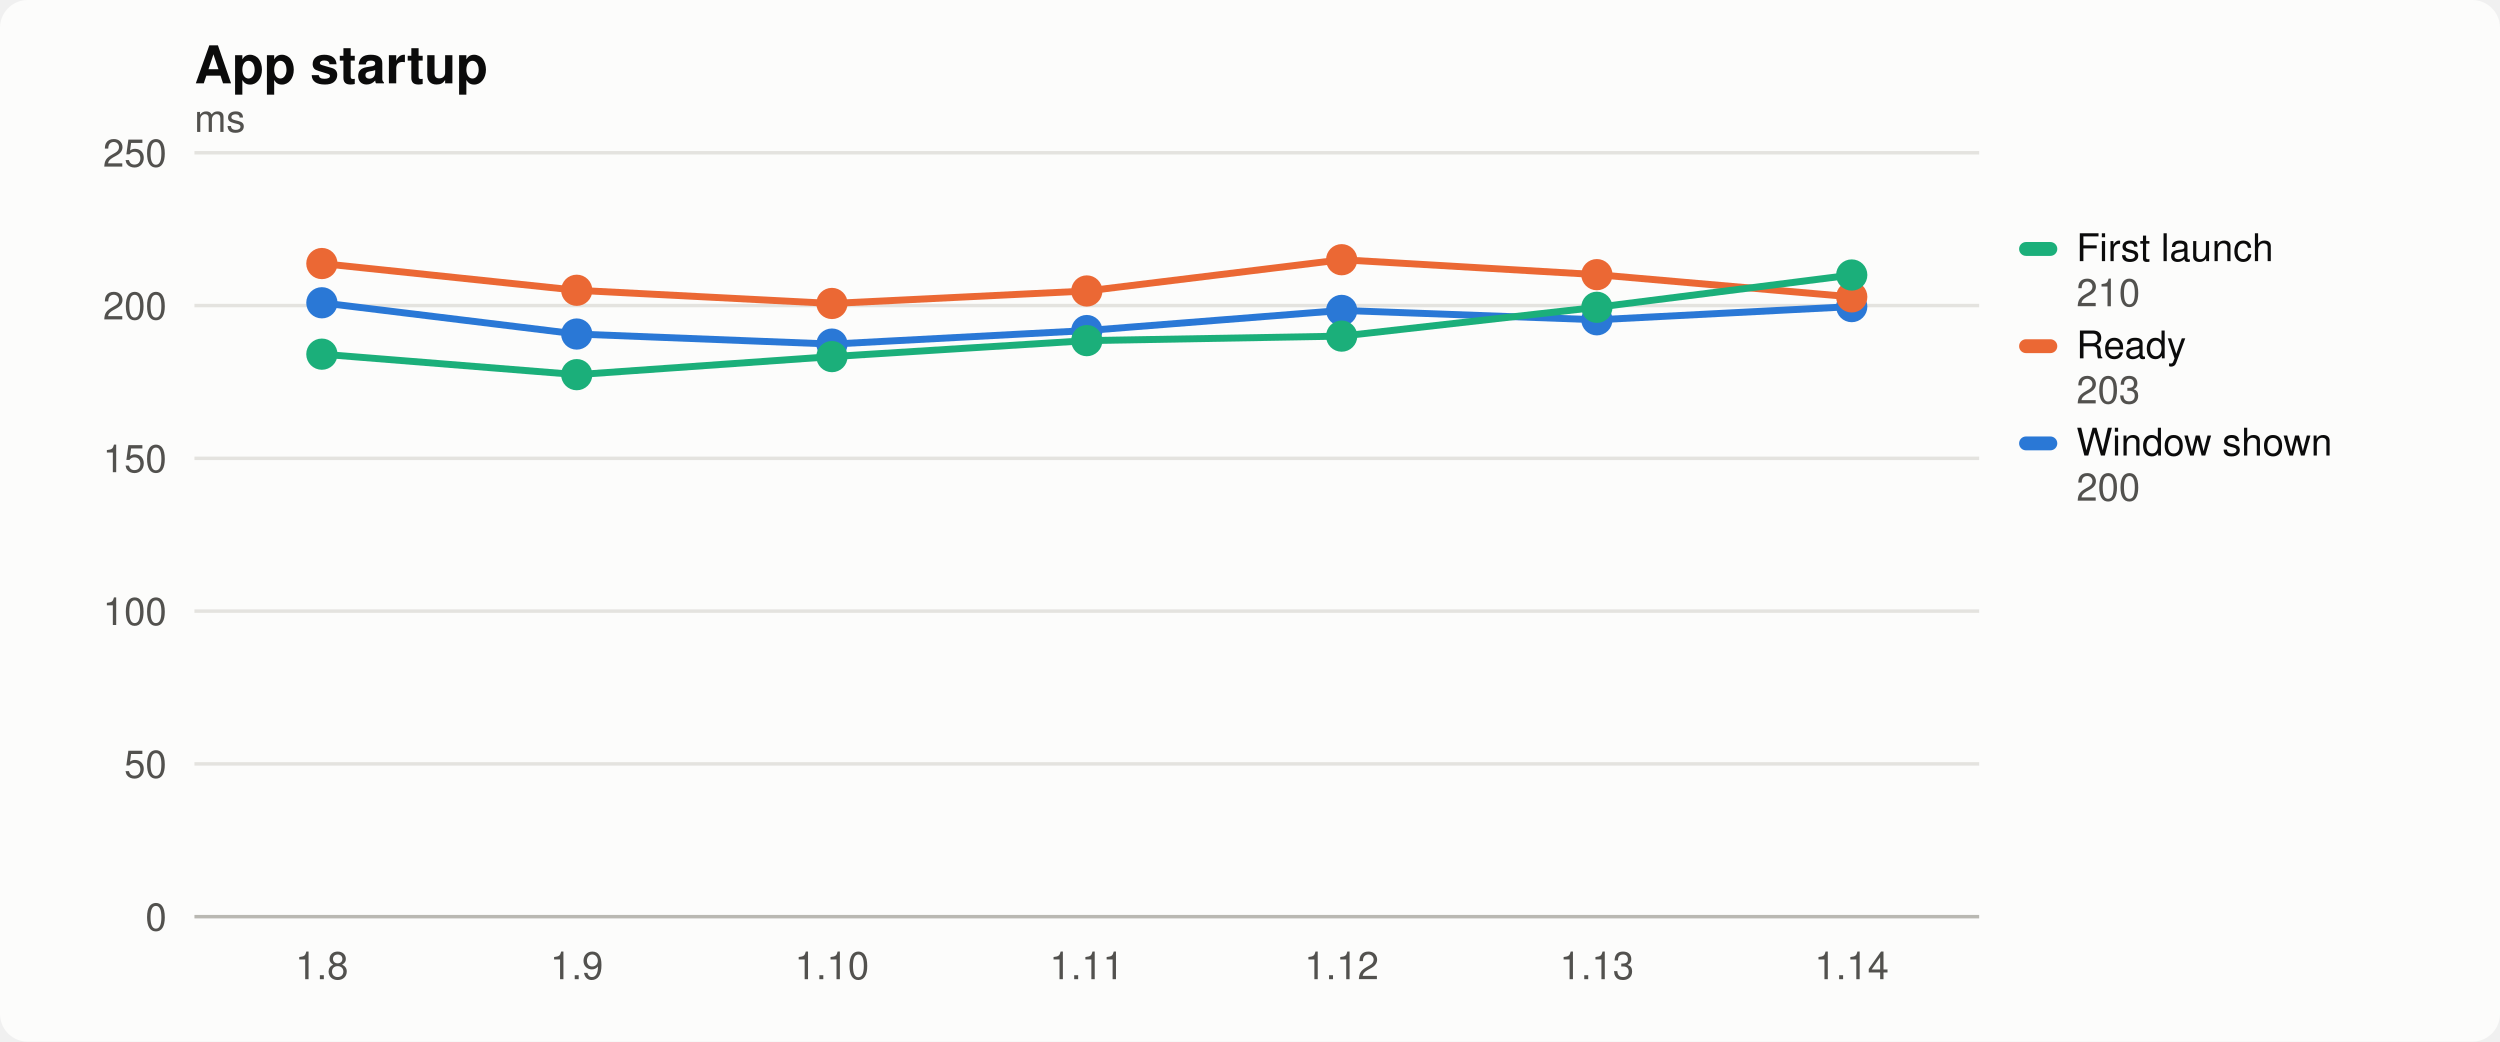
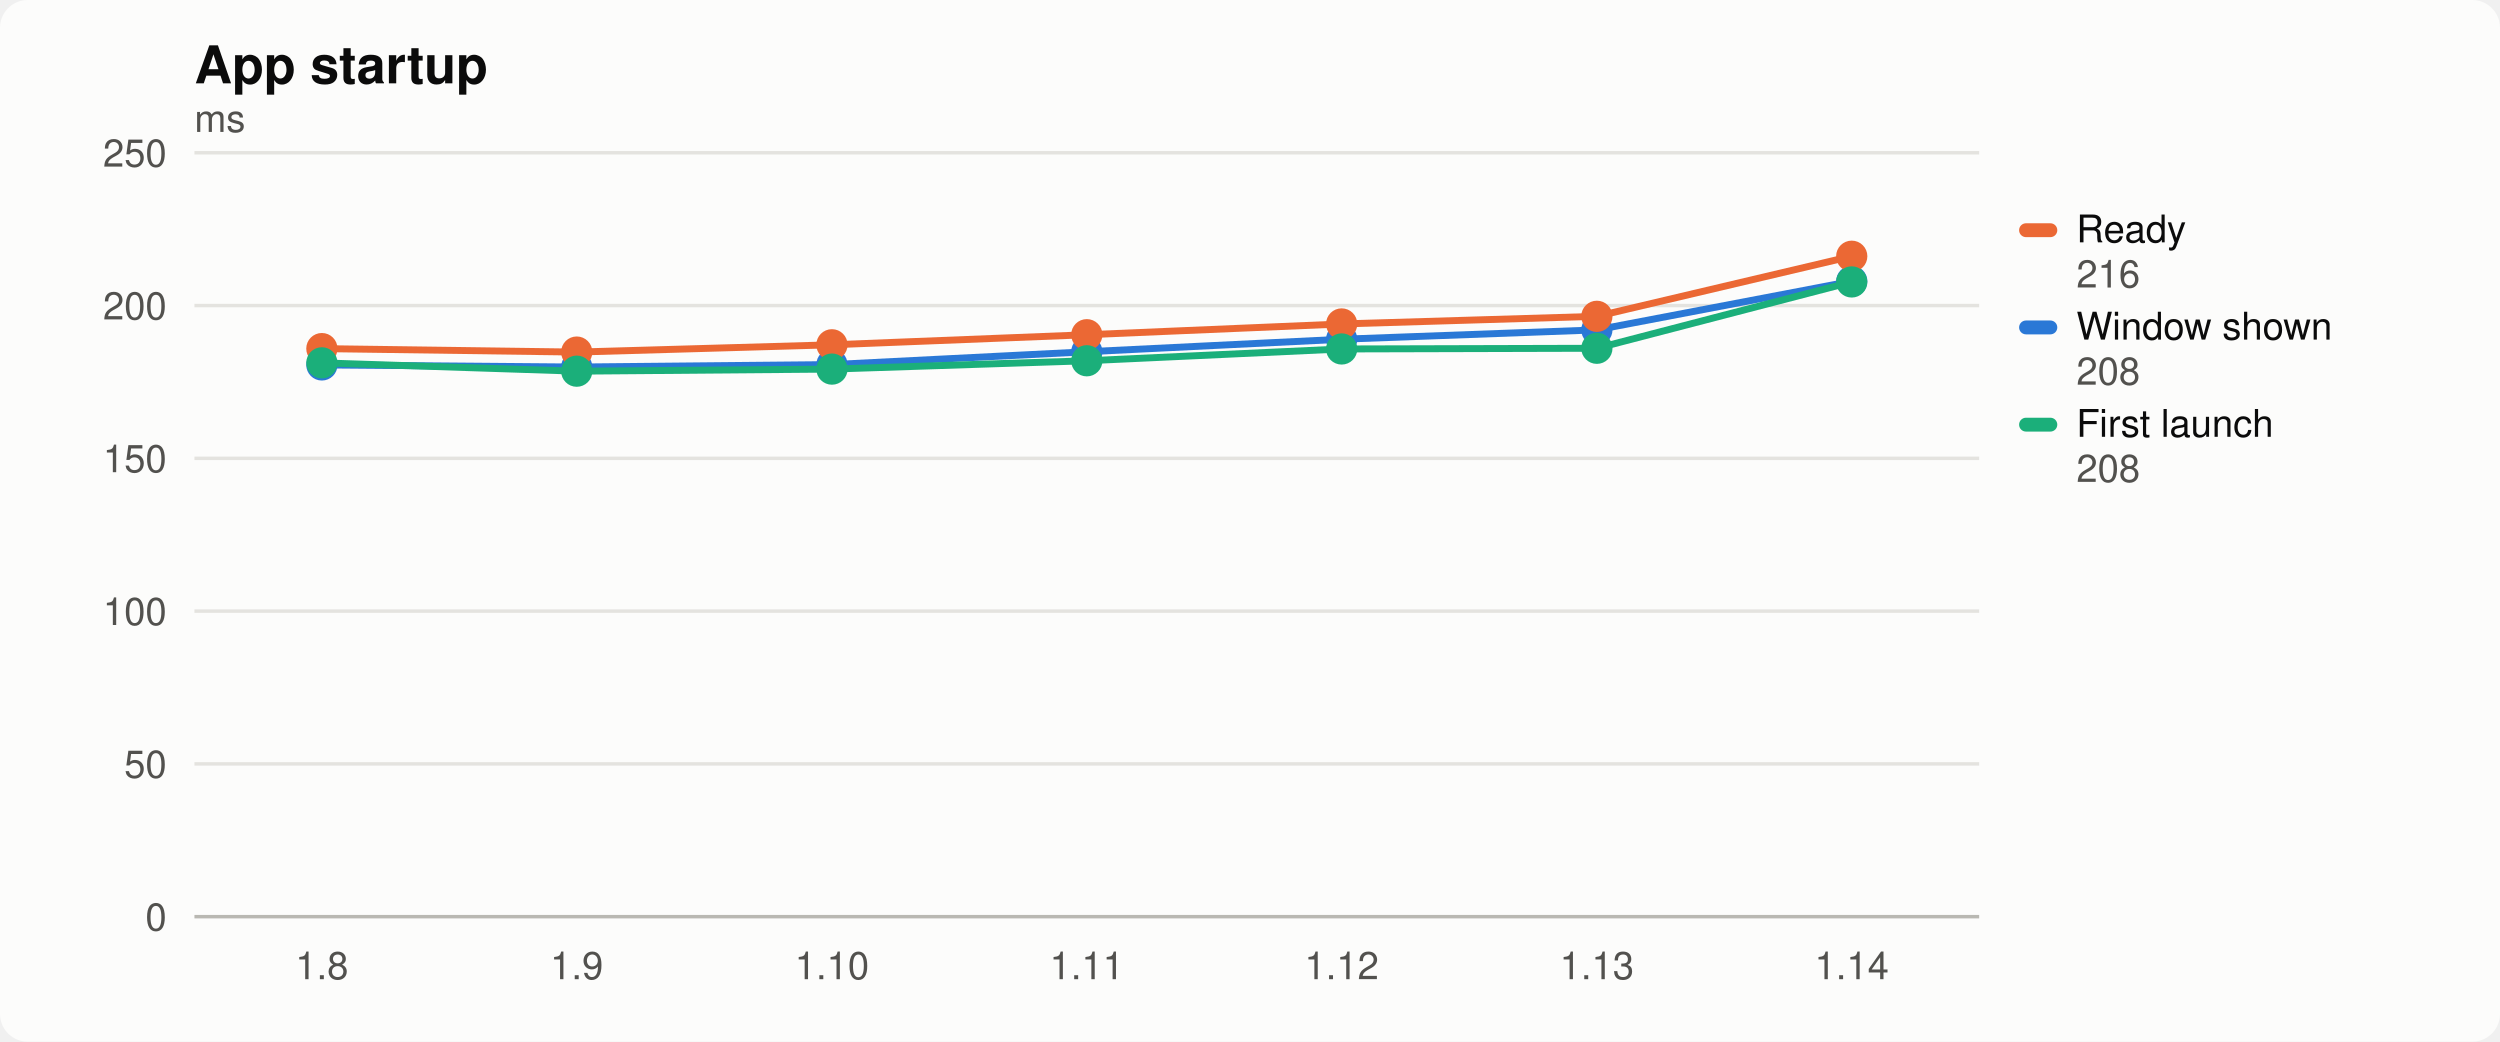
<svg xmlns="http://www.w3.org/2000/svg" viewBox="0 0 720 300" width="720" height="300" font-family="-apple-system,BlinkMacSystemFont,Segoe UI,Helvetica,Arial,sans-serif" role="img" aria-label="App startup">
  <style>.bg{fill:#fcfcfb}.t{fill:#0b0b0b}.m{fill:#52514e}.g{stroke:#e4e3df}.a{stroke:#b9b8b2}.s0{stroke:#2a78d6;fill:#2a78d6}.s1{stroke:#eb6834;fill:#eb6834}.s2{stroke:#1baf7a;fill:#1baf7a}.s3{stroke:#eda100;fill:#eda100}@media (prefers-color-scheme:dark){.bg{fill:#1a1a19}.t{fill:#ffffff}.m{fill:#c3c2b7}.g{stroke:#2f2f2d}.a{stroke:#555550}.s0{stroke:#3987e5;fill:#3987e5}.s1{stroke:#d95926;fill:#d95926}.s2{stroke:#199e70;fill:#199e70}.s3{stroke:#c98500;fill:#c98500}}.l{fill:none;stroke-width:2;stroke-linejoin:round;stroke-linecap:round}</style>
  <rect class="bg" width="720" height="300" rx="8" />
  <text class="t" x="56" y="24" font-size="15" font-weight="600">App startup</text>
  <text class="m" x="56" y="38" font-size="11">ms</text>
  <line class="a" x1="56" x2="570" y1="264.0" y2="264.0" />
  <text class="m" x="48" y="268.0" font-size="11" text-anchor="end">0</text>
  <line class="g" x1="56" x2="570" y1="220.0" y2="220.0" />
  <text class="m" x="48" y="224.0" font-size="11" text-anchor="end">50</text>
  <line class="g" x1="56" x2="570" y1="176.0" y2="176.0" />
  <text class="m" x="48" y="180.0" font-size="11" text-anchor="end">100</text>
  <line class="g" x1="56" x2="570" y1="132.0" y2="132.0" />
  <text class="m" x="48" y="136.0" font-size="11" text-anchor="end">150</text>
  <line class="g" x1="56" x2="570" y1="88.0" y2="88.0" />
  <text class="m" x="48" y="92.0" font-size="11" text-anchor="end">200</text>
  <line class="g" x1="56" x2="570" y1="44.0" y2="44.0" />
  <text class="m" x="48" y="48.0" font-size="11" text-anchor="end">250</text>
  <text class="m" x="92.7" y="282" font-size="11" text-anchor="middle">1.8</text>
  <text class="m" x="166.1" y="282" font-size="11" text-anchor="middle">1.9</text>
  <text class="m" x="239.6" y="282" font-size="11" text-anchor="middle">1.10</text>
  <text class="m" x="313.0" y="282" font-size="11" text-anchor="middle">1.11</text>
  <text class="m" x="386.4" y="282" font-size="11" text-anchor="middle">1.12</text>
  <text class="m" x="459.9" y="282" font-size="11" text-anchor="middle">1.13</text>
  <text class="m" x="533.3" y="282" font-size="11" text-anchor="middle">1.14</text>
-   <path class="l s0" d="M92.7,87.2 L166.1,96.2 L239.6,99.1 L313.0,95.2 L386.4,89.4 L459.9,92.1 L533.3,88.3" />
-   <circle class="s0" cx="92.7" cy="87.2" r="4" stroke="none" />
-   <circle class="s0" cx="166.1" cy="96.2" r="4" stroke="none" />
-   <circle class="s0" cx="239.6" cy="99.1" r="4" stroke="none" />
-   <circle class="s0" cx="313.0" cy="95.2" r="4" stroke="none" />
-   <circle class="s0" cx="386.4" cy="89.4" r="4" stroke="none" />
-   <circle class="s0" cx="459.9" cy="92.1" r="4" stroke="none" />
-   <circle class="s0" cx="533.3" cy="88.3" r="4" stroke="none" />
-   <path class="l s1" d="M92.7,75.9 L166.1,83.6 L239.6,87.4 L313.0,83.8 L386.4,74.8 L459.9,79.1 L533.3,85.5" />
-   <circle class="s1" cx="92.7" cy="75.9" r="4" stroke="none" />
-   <circle class="s1" cx="166.1" cy="83.6" r="4" stroke="none" />
-   <circle class="s1" cx="239.6" cy="87.4" r="4" stroke="none" />
-   <circle class="s1" cx="313.0" cy="83.8" r="4" stroke="none" />
-   <circle class="s1" cx="386.4" cy="74.8" r="4" stroke="none" />
-   <circle class="s1" cx="459.9" cy="79.1" r="4" stroke="none" />
-   <circle class="s1" cx="533.3" cy="85.5" r="4" stroke="none" />
-   <path class="l s2" d="M92.7,102.0 L166.1,107.9 L239.6,102.7 L313.0,98.1 L386.4,96.8 L459.9,88.5 L533.3,79.2" />
-   <circle class="s2" cx="92.7" cy="102.0" r="4" stroke="none" />
-   <circle class="s2" cx="166.1" cy="107.9" r="4" stroke="none" />
-   <circle class="s2" cx="239.6" cy="102.7" r="4" stroke="none" />
-   <circle class="s2" cx="313.0" cy="98.1" r="4" stroke="none" />
-   <circle class="s2" cx="386.4" cy="96.8" r="4" stroke="none" />
-   <circle class="s2" cx="459.9" cy="88.5" r="4" stroke="none" />
-   <circle class="s2" cx="533.3" cy="79.2" r="4" stroke="none" />
-   <rect class="s2" x="582" y="70.2" width="10" height="3" rx="1.5" stroke="none" />
-   <text class="t" x="598" y="75.2" font-size="11">First launch</text>
-   <text class="m" x="598" y="88.2" font-size="11">210</text>
-   <rect class="s1" x="582" y="98.2" width="10" height="3" rx="1.5" stroke="none" />
-   <text class="t" x="598" y="103.2" font-size="11">Ready</text>
-   <text class="m" x="598" y="116.2" font-size="11">203</text>
-   <rect class="s0" x="582" y="126.2" width="10" height="3" rx="1.5" stroke="none" />
-   <text class="t" x="598" y="131.2" font-size="11">Window shown</text>
-   <text class="m" x="598" y="144.2" font-size="11">200</text>
+   <path class="l s0" d="M92.7,105.1 L166.1,105.7 L239.6,105.0 L313.0,101.3 L386.4,97.7 L459.9,95.0 L533.3,81.0" />
+   <circle class="s0" cx="92.7" cy="105.1" r="4" stroke="none" />
+   <circle class="s0" cx="166.1" cy="105.7" r="4" stroke="none" />
+   <circle class="s0" cx="239.6" cy="105.0" r="4" stroke="none" />
+   <circle class="s0" cx="313.0" cy="101.3" r="4" stroke="none" />
+   <circle class="s0" cx="386.4" cy="97.7" r="4" stroke="none" />
+   <circle class="s0" cx="459.9" cy="95.0" r="4" stroke="none" />
+   <circle class="s0" cx="533.3" cy="81.0" r="4" stroke="none" />
+   <path class="l s1" d="M92.7,100.4 L166.1,101.4 L239.6,99.3 L313.0,96.4 L386.4,93.3 L459.9,91.1 L533.3,73.8" />
+   <circle class="s1" cx="92.7" cy="100.4" r="4" stroke="none" />
+   <circle class="s1" cx="166.1" cy="101.4" r="4" stroke="none" />
+   <circle class="s1" cx="239.6" cy="99.3" r="4" stroke="none" />
+   <circle class="s1" cx="313.0" cy="96.4" r="4" stroke="none" />
+   <circle class="s1" cx="386.4" cy="93.3" r="4" stroke="none" />
+   <circle class="s1" cx="459.9" cy="91.1" r="4" stroke="none" />
+   <circle class="s1" cx="533.3" cy="73.8" r="4" stroke="none" />
+   <path class="l s2" d="M92.7,104.5 L166.1,106.9 L239.6,106.3 L313.0,103.9 L386.4,100.5 L459.9,100.3 L533.3,81.2" />
+   <circle class="s2" cx="92.7" cy="104.5" r="4" stroke="none" />
+   <circle class="s2" cx="166.1" cy="106.9" r="4" stroke="none" />
+   <circle class="s2" cx="239.6" cy="106.3" r="4" stroke="none" />
+   <circle class="s2" cx="313.0" cy="103.9" r="4" stroke="none" />
+   <circle class="s2" cx="386.4" cy="100.5" r="4" stroke="none" />
+   <circle class="s2" cx="459.9" cy="100.3" r="4" stroke="none" />
+   <circle class="s2" cx="533.3" cy="81.2" r="4" stroke="none" />
+   <rect class="s1" x="582" y="64.8" width="10" height="3" rx="1.5" stroke="none" />
+   <text class="t" x="598" y="69.8" font-size="11">Ready</text>
+   <text class="m" x="598" y="82.8" font-size="11">216</text>
+   <rect class="s0" x="582" y="92.8" width="10" height="3" rx="1.5" stroke="none" />
+   <text class="t" x="598" y="97.8" font-size="11">Window shown</text>
+   <text class="m" x="598" y="110.8" font-size="11">208</text>
+   <rect class="s2" x="582" y="120.8" width="10" height="3" rx="1.5" stroke="none" />
+   <text class="t" x="598" y="125.8" font-size="11">First launch</text>
+   <text class="m" x="598" y="138.8" font-size="11">208</text>
</svg>
